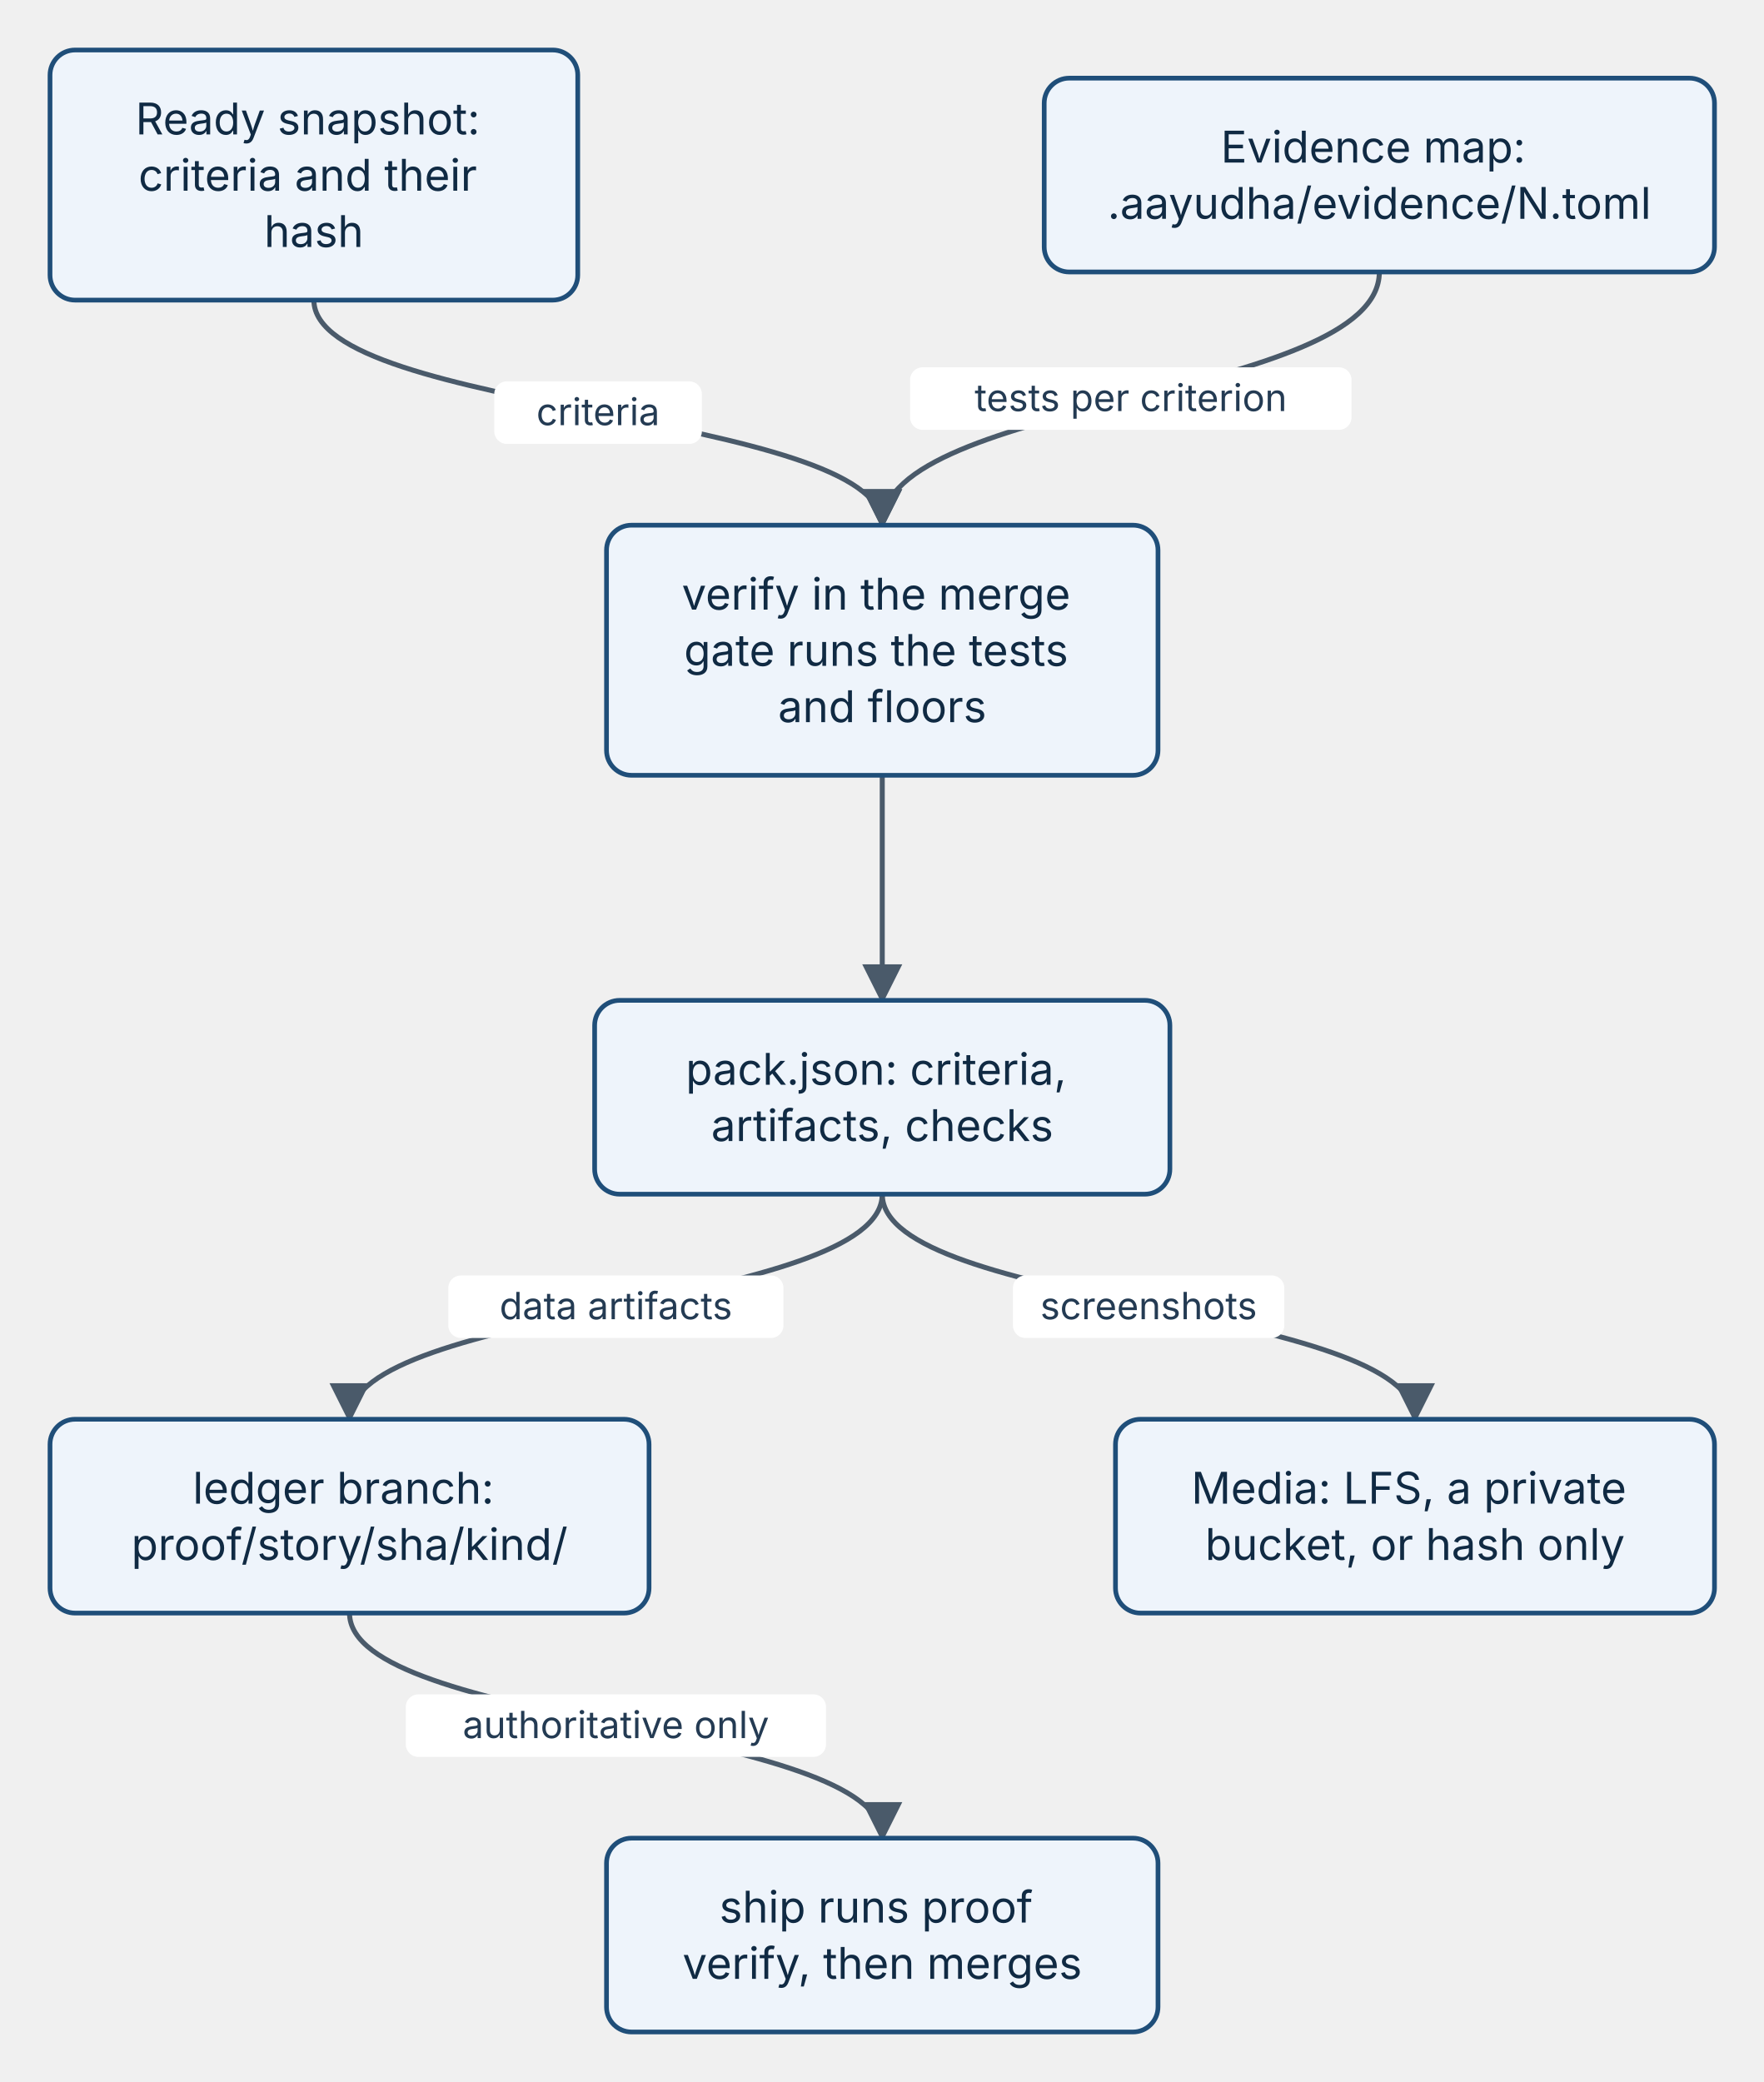
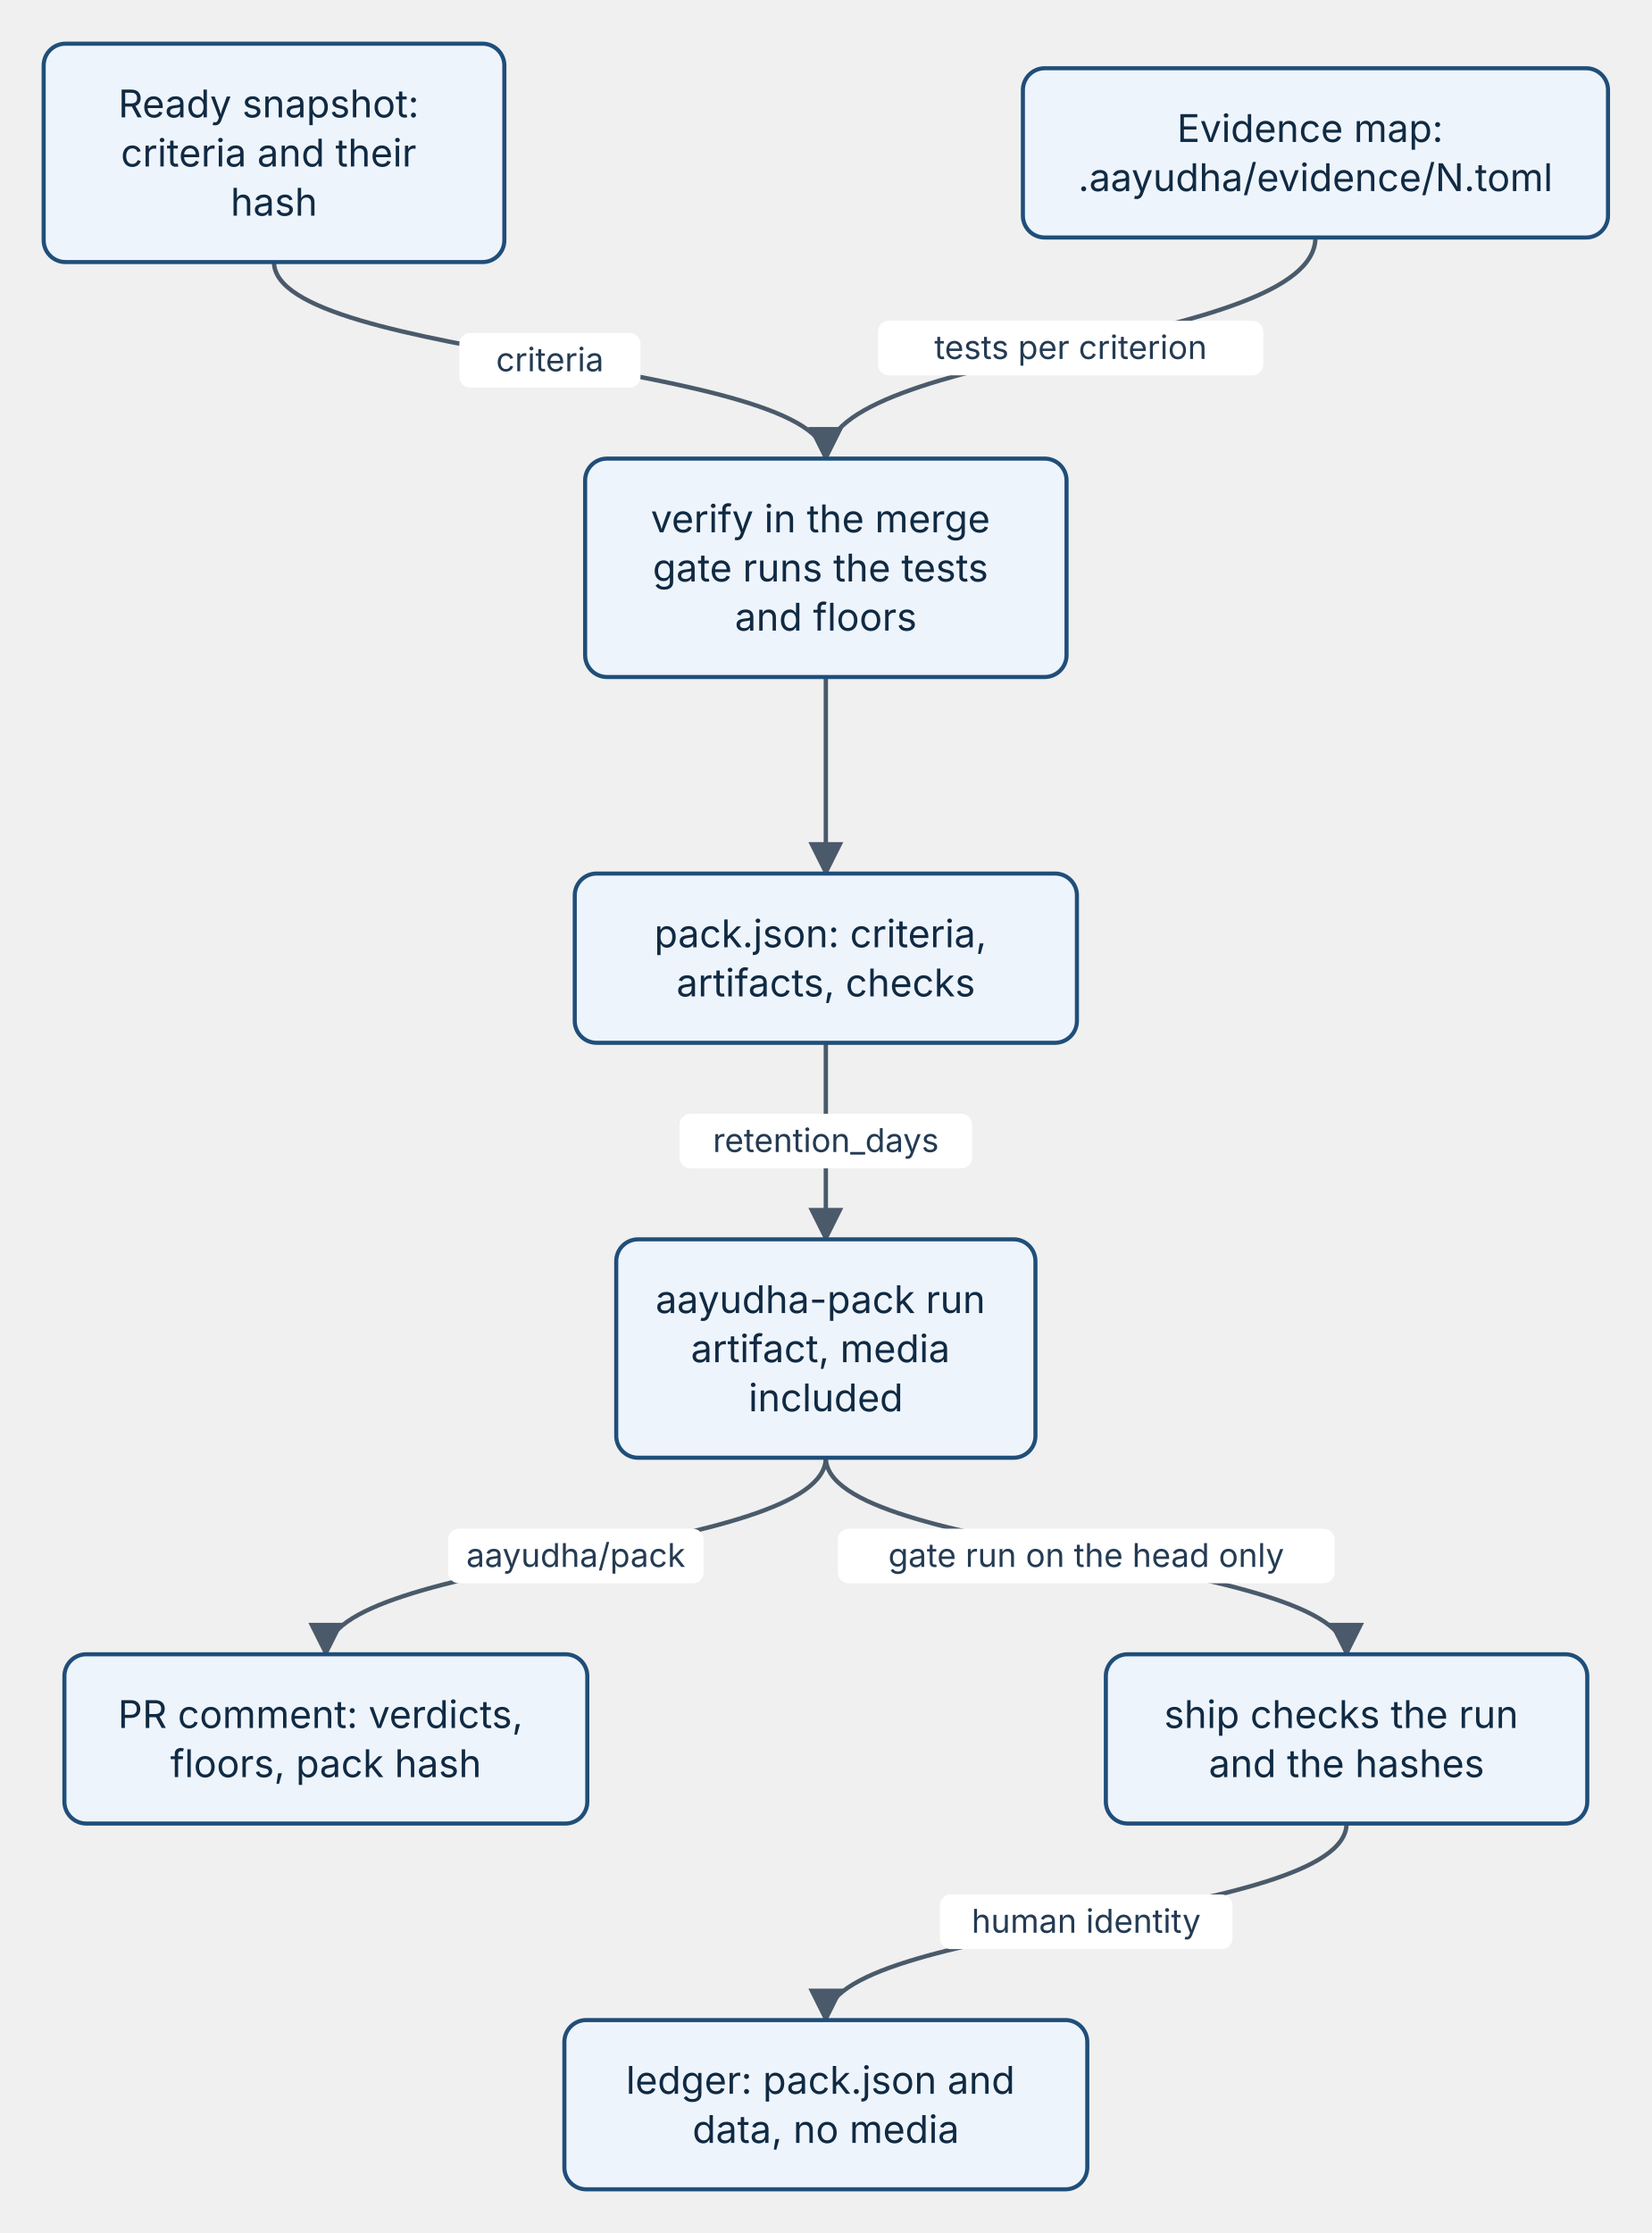
- <svg xmlns="http://www.w3.org/2000/svg" viewBox="0 0 564 666" width="564" height="666" role="img" aria-labelledby="how-proof-packs-title how-proof-packs-desc" font-family="system-ui, -apple-system, 'Segoe UI', sans-serif">
+ <svg xmlns="http://www.w3.org/2000/svg" viewBox="0 0 605 818" width="605" height="818" role="img" aria-labelledby="how-proof-packs-title how-proof-packs-desc" font-family="system-ui, -apple-system, 'Segoe UI', sans-serif">
  <defs>
    <marker id="how-proof-packs-arrow" viewBox="0 0 10 10" refX="9" refY="5" markerWidth="8" markerHeight="8" orient="auto-start-reverse">
      <path d="M0,0 L10,5 L0,10 z" fill="#4a5a6a" />
    </marker>
  </defs>
  <g class="edges">
    <g class="edge" data-from="ready" data-to="verify">
-       <path d="M100.4,96.0 C100.4,132.0 282.2,132.0 282.2,168.0" fill="none" stroke="#4a5a6a" stroke-width="1.6" marker-end="url(#how-proof-packs-arrow)" />
-       <rect x="158.1" y="122.0" width="66.4" height="20" rx="4" fill="#ffffff" />
-       <text x="191.3" y="136.0" text-anchor="middle" font-size="12" fill="#243b53">criteria</text>
+       <path d="M100.4,96.0 C100.4,132.0 302.6,132.0 302.6,168.0" fill="none" stroke="#4a5a6a" stroke-width="1.6" marker-end="url(#how-proof-packs-arrow)" />
+       <rect x="168.3" y="122.0" width="66.4" height="20" rx="4" fill="#ffffff" />
+       <text x="201.5" y="136.0" text-anchor="middle" font-size="12" fill="#243b53">criteria</text>
    </g>
    <g class="edge" data-from="map" data-to="verify">
-       <path d="M441.2,87.0 C441.2,127.5 282.2,127.5 282.2,168.0" fill="none" stroke="#4a5a6a" stroke-width="1.6" marker-end="url(#how-proof-packs-arrow)" />
-       <rect x="291.1" y="117.5" width="141.2" height="20" rx="4" fill="#ffffff" />
-       <text x="361.7" y="131.5" text-anchor="middle" font-size="12" fill="#243b53">tests per criterion</text>
+       <path d="M482.0,87.0 C482.0,127.5 302.6,127.5 302.6,168.0" fill="none" stroke="#4a5a6a" stroke-width="1.6" marker-end="url(#how-proof-packs-arrow)" />
+       <rect x="321.7" y="117.5" width="141.2" height="20" rx="4" fill="#ffffff" />
+       <text x="392.3" y="131.5" text-anchor="middle" font-size="12" fill="#243b53">tests per criterion</text>
    </g>
    <g class="edge" data-from="verify" data-to="pack">
-       <path d="M282.2,248.0 C282.2,284.0 282.2,284.0 282.2,320.0" fill="none" stroke="#4a5a6a" stroke-width="1.6" marker-end="url(#how-proof-packs-arrow)" />
+       <path d="M302.6,248.0 C302.6,284.0 302.6,284.0 302.6,320.0" fill="none" stroke="#4a5a6a" stroke-width="1.6" marker-end="url(#how-proof-packs-arrow)" />
    </g>
-     <g class="edge" data-from="pack" data-to="ledger">
-       <path d="M282.2,382.0 C282.2,418.0 111.8,418.0 111.8,454.0" fill="none" stroke="#4a5a6a" stroke-width="1.6" marker-end="url(#how-proof-packs-arrow)" />
-       <rect x="143.4" y="408.0" width="107.2" height="20" rx="4" fill="#ffffff" />
-       <text x="197.0" y="422.0" text-anchor="middle" font-size="12" fill="#243b53">data artifacts</text>
+     <g class="edge" data-from="pack" data-to="art">
+       <path d="M302.6,382.0 C302.6,418.0 302.6,418.0 302.6,454.0" fill="none" stroke="#4a5a6a" stroke-width="1.6" marker-end="url(#how-proof-packs-arrow)" />
+       <rect x="249.0" y="408.0" width="107.2" height="20" rx="4" fill="#ffffff" />
+       <text x="302.6" y="422.0" text-anchor="middle" font-size="12" fill="#243b53">retention_days</text>
    </g>
-     <g class="edge" data-from="pack" data-to="media">
-       <path d="M282.2,382.0 C282.2,418.0 452.6,418.0 452.6,454.0" fill="none" stroke="#4a5a6a" stroke-width="1.6" marker-end="url(#how-proof-packs-arrow)" />
-       <rect x="324.0" y="408.0" width="86.8" height="20" rx="4" fill="#ffffff" />
-       <text x="367.4" y="422.0" text-anchor="middle" font-size="12" fill="#243b53">screenshots</text>
+     <g class="edge" data-from="art" data-to="comment">
+       <path d="M302.6,534.0 C302.6,570.0 119.4,570.0 119.4,606.0" fill="none" stroke="#4a5a6a" stroke-width="1.6" marker-end="url(#how-proof-packs-arrow)" />
+       <rect x="164.2" y="560.0" width="93.6" height="20" rx="4" fill="#ffffff" />
+       <text x="211.0" y="574.0" text-anchor="middle" font-size="12" fill="#243b53">aayudha/pack</text>
    </g>
-     <g class="edge" data-from="ledger" data-to="ship">
-       <path d="M111.8,516.0 C111.8,552.0 282.2,552.0 282.2,588.0" fill="none" stroke="#4a5a6a" stroke-width="1.6" marker-end="url(#how-proof-packs-arrow)" />
-       <rect x="129.8" y="542.0" width="134.4" height="20" rx="4" fill="#ffffff" />
-       <text x="197.0" y="556.0" text-anchor="middle" font-size="12" fill="#243b53">authoritative only</text>
+     <g class="edge" data-from="art" data-to="ship">
+       <path d="M302.6,534.0 C302.6,570.0 493.4,570.0 493.4,606.0" fill="none" stroke="#4a5a6a" stroke-width="1.6" marker-end="url(#how-proof-packs-arrow)" />
+       <rect x="307.0" y="560.0" width="182.0" height="20" rx="4" fill="#ffffff" />
+       <text x="398.0" y="574.0" text-anchor="middle" font-size="12" fill="#243b53">gate run on the head only</text>
+     </g>
+     <g class="edge" data-from="ship" data-to="ledger">
+       <path d="M493.4,668.0 C493.4,704.0 302.6,704.0 302.6,740.0" fill="none" stroke="#4a5a6a" stroke-width="1.6" marker-end="url(#how-proof-packs-arrow)" />
+       <rect x="344.4" y="694.0" width="107.2" height="20" rx="4" fill="#ffffff" />
+       <text x="398.0" y="708.0" text-anchor="middle" font-size="12" fill="#243b53">human identity</text>
    </g>
  </g>
  <g class="nodes">
    <g class="node" data-id="ready" transform="translate(16.0,16.0)">
      <rect width="168.8" height="80.0" rx="8" fill="#eef4fb" stroke="#1f4e79" stroke-width="1.5" />
      <text text-anchor="middle" font-size="14" fill="#102a43">
        <tspan x="84.4" y="27.0">Ready snapshot:</tspan>
        <tspan x="84.4" y="45.0">criteria and their</tspan>
        <tspan x="84.4" y="63.0">hash</tspan>
      </text>
    </g>
-     <g class="node" data-id="map" transform="translate(334.0,25.0)">
+     <g class="node" data-id="map" transform="translate(374.8,25.0)">
      <rect width="214.4" height="62.0" rx="8" fill="#eef4fb" stroke="#1f4e79" stroke-width="1.5" />
      <text text-anchor="middle" font-size="14" fill="#102a43">
        <tspan x="107.2" y="27.0">Evidence map:</tspan>
        <tspan x="107.2" y="45.0">.aayudha/evidence/N.toml</tspan>
      </text>
    </g>
-     <g class="node" data-id="verify" transform="translate(194.0,168.0)">
+     <g class="node" data-id="verify" transform="translate(214.4,168.0)">
      <rect width="176.4" height="80.0" rx="8" fill="#eef4fb" stroke="#1f4e79" stroke-width="1.5" />
      <text text-anchor="middle" font-size="14" fill="#102a43">
        <tspan x="88.2" y="27.0">verify in the merge</tspan>
        <tspan x="88.2" y="45.0">gate runs the tests</tspan>
        <tspan x="88.2" y="63.0">and floors</tspan>
      </text>
    </g>
-     <g class="node" data-id="pack" transform="translate(190.2,320.0)">
+     <g class="node" data-id="pack" transform="translate(210.6,320.0)">
      <rect width="184.0" height="62.0" rx="8" fill="#eef4fb" stroke="#1f4e79" stroke-width="1.5" />
      <text text-anchor="middle" font-size="14" fill="#102a43">
        <tspan x="92.0" y="27.0">pack.json: criteria,</tspan>
        <tspan x="92.0" y="45.0">artifacts, checks</tspan>
      </text>
    </g>
-     <g class="node" data-id="ledger" transform="translate(16.0,454.0)">
+     <g class="node" data-id="art" transform="translate(225.8,454.0)">
+       <rect width="153.6" height="80.0" rx="8" fill="#eef4fb" stroke="#1f4e79" stroke-width="1.5" />
+       <text text-anchor="middle" font-size="14" fill="#102a43">
+         <tspan x="76.8" y="27.0">aayudha-pack run</tspan>
+         <tspan x="76.8" y="45.0">artifact, media</tspan>
+         <tspan x="76.8" y="63.0">included</tspan>
+       </text>
+     </g>
+     <g class="node" data-id="comment" transform="translate(23.6,606.0)">
      <rect width="191.6" height="62.0" rx="8" fill="#eef4fb" stroke="#1f4e79" stroke-width="1.5" />
      <text text-anchor="middle" font-size="14" fill="#102a43">
-         <tspan x="95.8" y="27.0">ledger branch:</tspan>
-         <tspan x="95.8" y="45.0">proof/story/sha/kind/</tspan>
+         <tspan x="95.8" y="27.0">PR comment: verdicts,</tspan>
+         <tspan x="95.8" y="45.0">floors, pack hash</tspan>
      </text>
    </g>
-     <g class="node" data-id="media" transform="translate(356.8,454.0)">
+     <g class="node" data-id="ship" transform="translate(405.2,606.0)">
+       <rect width="176.4" height="62.0" rx="8" fill="#eef4fb" stroke="#1f4e79" stroke-width="1.5" />
+       <text text-anchor="middle" font-size="14" fill="#102a43">
+         <tspan x="88.2" y="27.0">ship checks the run</tspan>
+         <tspan x="88.2" y="45.0">and the hashes</tspan>
+       </text>
+     </g>
+     <g class="node" data-id="ledger" transform="translate(206.8,740.0)">
      <rect width="191.6" height="62.0" rx="8" fill="#eef4fb" stroke="#1f4e79" stroke-width="1.5" />
      <text text-anchor="middle" font-size="14" fill="#102a43">
-         <tspan x="95.8" y="27.0">Media: LFS, a private</tspan>
-         <tspan x="95.8" y="45.0">bucket, or hash only</tspan>
-       </text>
-     </g>
-     <g class="node" data-id="ship" transform="translate(194.0,588.0)">
-       <rect width="176.4" height="62.0" rx="8" fill="#eef4fb" stroke="#1f4e79" stroke-width="1.5" />
-       <text text-anchor="middle" font-size="14" fill="#102a43">
-         <tspan x="88.2" y="27.0">ship runs proof</tspan>
-         <tspan x="88.2" y="45.0">verify, then merges</tspan>
+         <tspan x="95.8" y="27.0">ledger: pack.json and</tspan>
+         <tspan x="95.8" y="45.0">data, no media</tspan>
      </text>
    </g>
  </g>
</svg>
